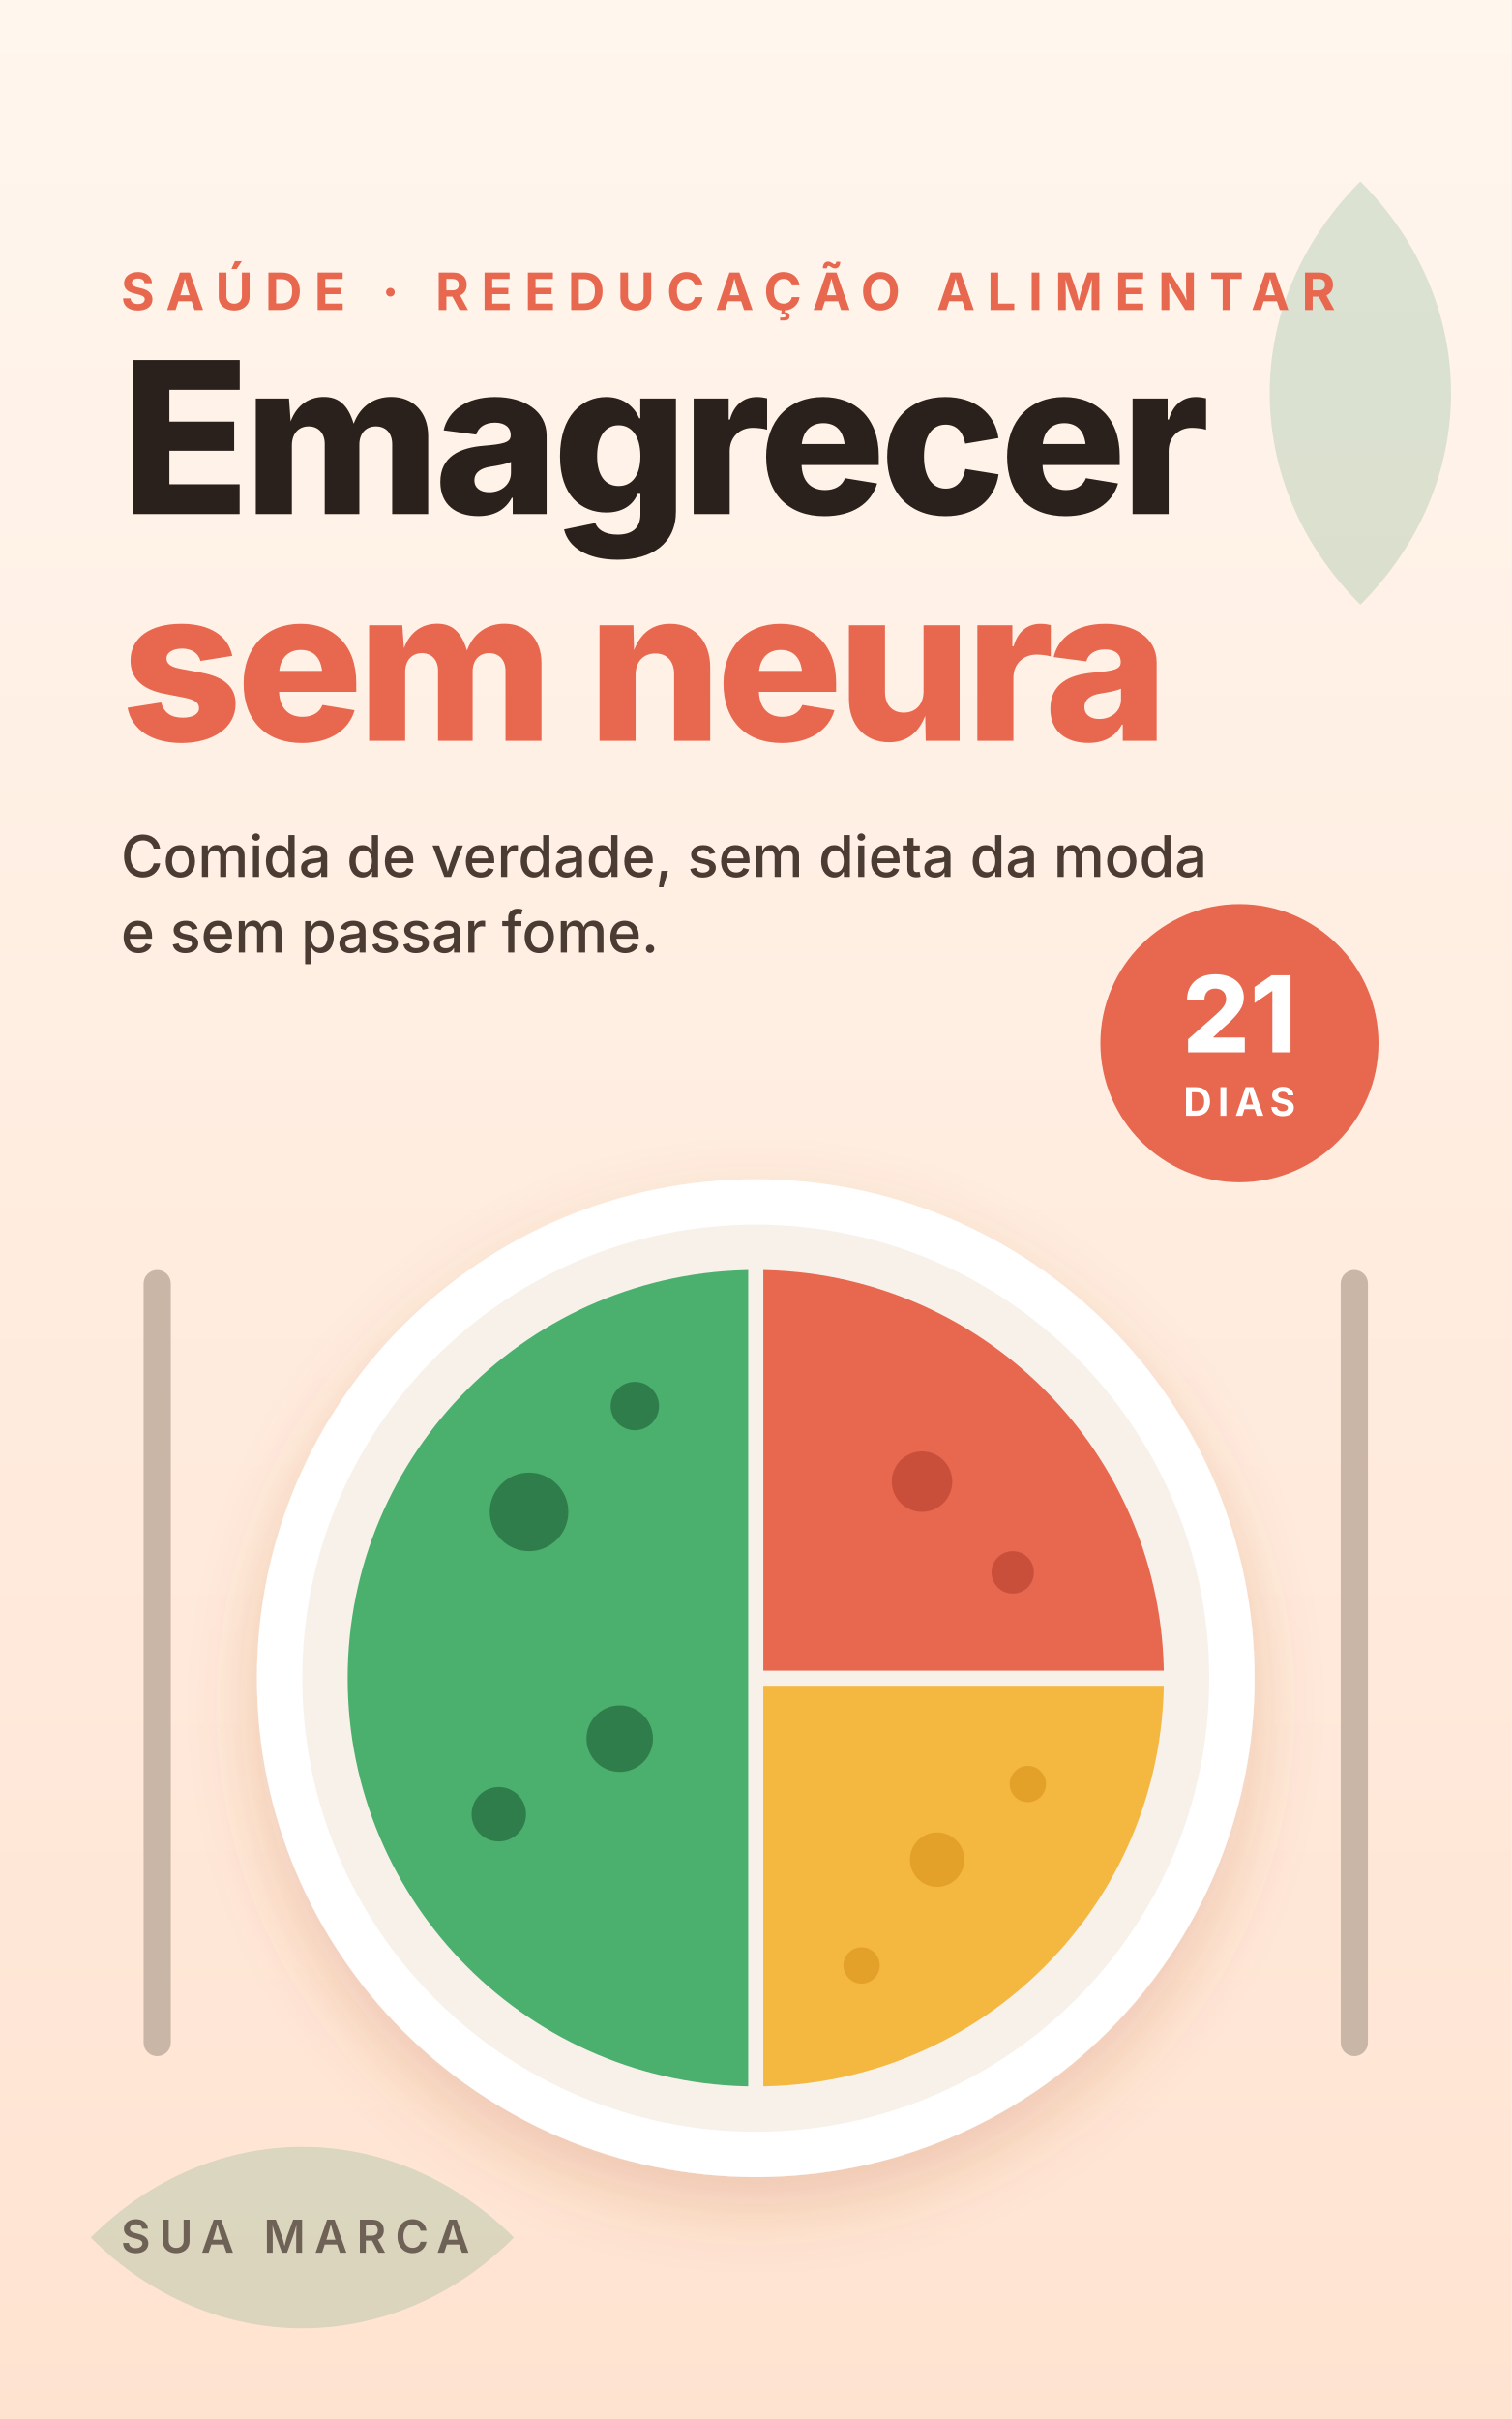
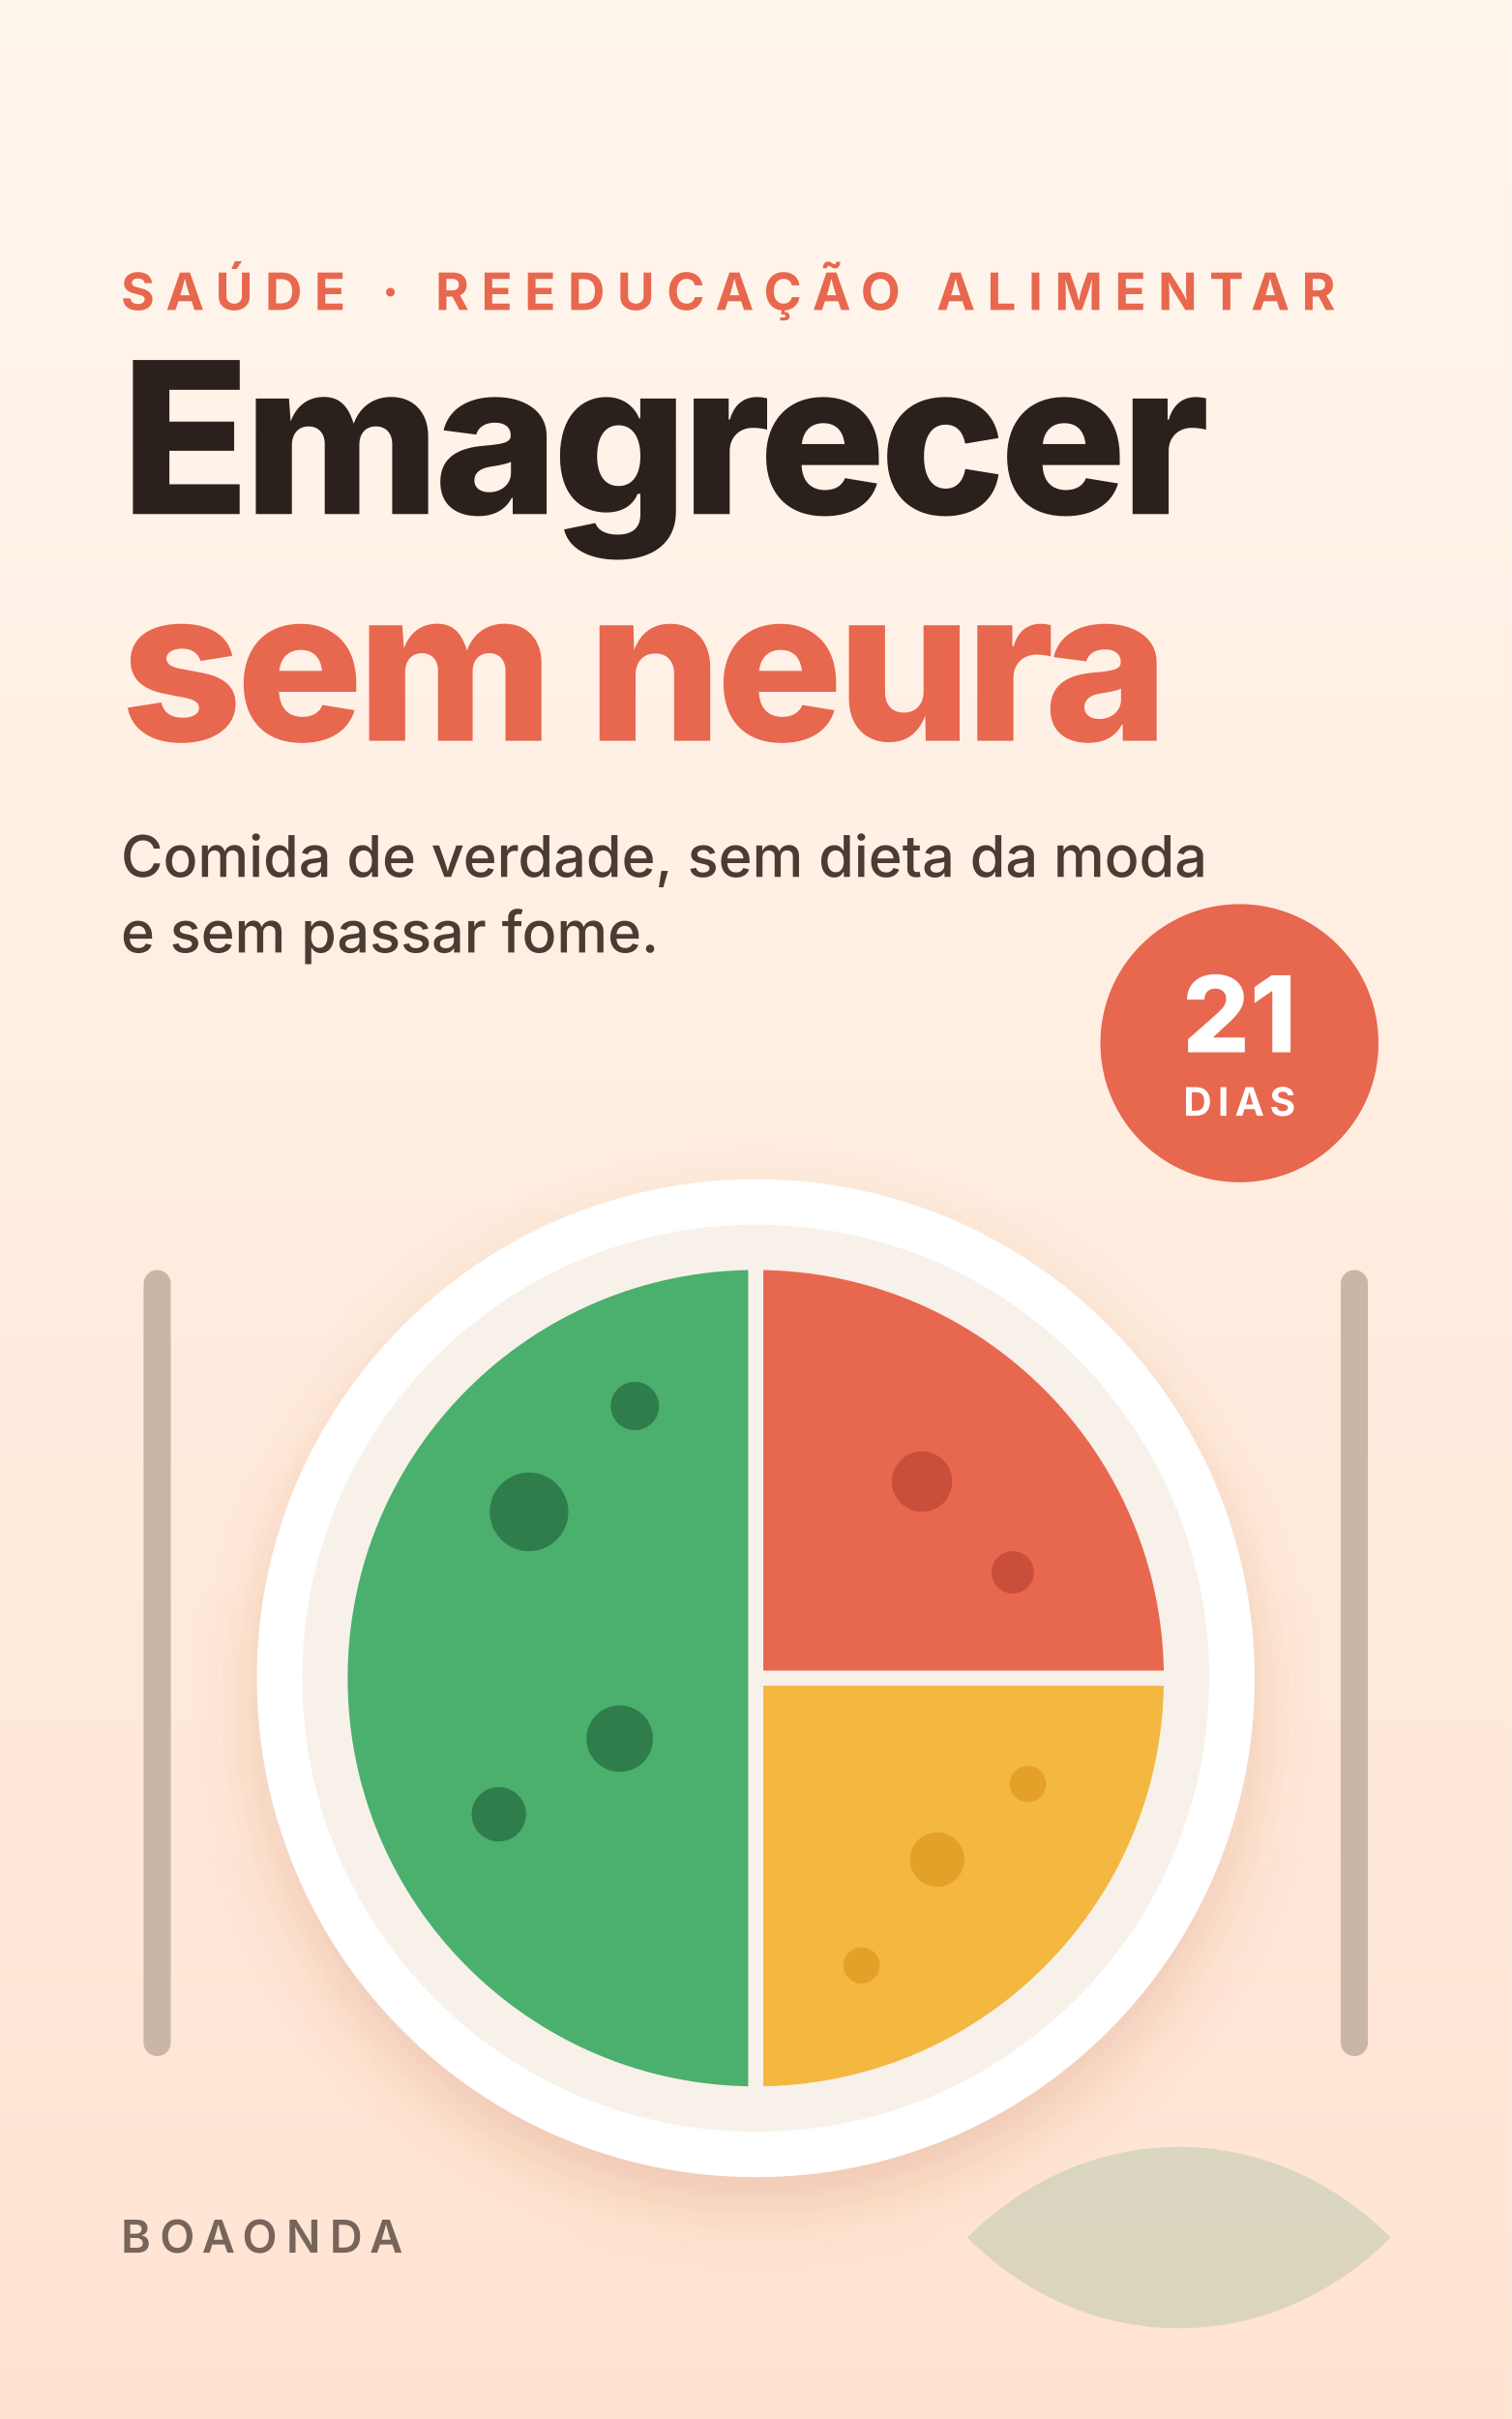
<svg xmlns="http://www.w3.org/2000/svg" viewBox="0 0 1000 1600" preserveAspectRatio="xMidYMid slice" width="1000" height="1600">
  <defs>
    <linearGradient id="bg" x1="0" y1="0" x2="0" y2="1">
      <stop offset="0" stop-color="#FFF6EE" />
      <stop offset="1" stop-color="#FFE3D1" />
    </linearGradient>
    <filter id="sh" x="-20%" y="-20%" width="140%" height="140%">
      <feDropShadow dx="0" dy="18" stdDeviation="22" flood-color="#B4532A" flood-opacity="0.22" />
    </filter>
  </defs>
  <rect width="1000" height="1600" fill="url(#bg)" />
  <g fill="#3A8F5C" opacity="0.18">
-     <path d="M900 120 C980 200 980 320 900 400 C820 320 820 200 900 120Z" />
-     <path d="M60 1480 C140 1400 260 1400 340 1480 C260 1560 140 1560 60 1480Z" />
+     <path d="M640 1480 C720 1400 840 1400 920 1480 C840 1560 720 1560 640 1480Z" />
  </g>
  <g transform="translate(500 1110)" filter="url(#sh)">
    <circle r="330" fill="#ffffff" />
    <circle r="300" fill="#F7F1EA" />
    <path d="M0 0 L0 -270 A270 270 0 0 0 0 270 Z" fill="#4CAF6E" />
    <path d="M0 0 L0 -270 A270 270 0 0 1 270 0 Z" fill="#E8674F" />
    <path d="M0 0 L270 0 A270 270 0 0 1 0 270 Z" fill="#F4B740" />
    <g stroke="#F7F1EA" stroke-width="10">
      <line x1="0" y1="-275" x2="0" y2="275" />
      <line x1="0" y1="0" x2="275" y2="0" />
    </g>
    <g fill="#2F7D4C">
      <circle cx="-150" cy="-110" r="26" />
      <circle cx="-90" cy="40" r="22" />
      <circle cx="-170" cy="90" r="18" />
      <circle cx="-80" cy="-180" r="16" />
    </g>
    <g fill="#C94F3A">
      <circle cx="110" cy="-130" r="20" />
      <circle cx="170" cy="-70" r="14" />
    </g>
    <g fill="#E3A12A">
      <circle cx="120" cy="120" r="18" />
      <circle cx="70" cy="190" r="12" />
      <circle cx="180" cy="70" r="12" />
    </g>
  </g>
  <g fill="#C9B6A6">
    <rect x="95" y="840" width="18" height="520" rx="9" />
    <rect x="887" y="840" width="18" height="520" rx="9" />
  </g>
  <g transform="translate(820 690)">
    <circle r="92" fill="#E8674F" />
    <text text-anchor="middle" y="6" fill="#fff" font-family="Inter, Arial, sans-serif" font-size="70" font-weight="800">21</text>
    <text text-anchor="middle" y="48" fill="#fff" font-family="Inter, Arial, sans-serif" font-size="26" font-weight="700" letter-spacing="4">DIAS</text>
  </g>
  <g font-family="Inter, 'Inter Display', Arial, sans-serif">
    <text x="80" y="205" fill="#E8674F" font-size="34" font-weight="700" letter-spacing="8">SAÚDE · REEDUCAÇÃO ALIMENTAR</text>
    <text x="80" y="340" fill="#2A211C" font-size="140" font-weight="800" letter-spacing="-4">Emagrecer</text>
    <text x="80" y="490" fill="#E8674F" font-size="140" font-weight="800" letter-spacing="-4">sem neura</text>
    <text x="80" y="580" fill="#4A3B33" font-size="38" font-weight="500">Comida de verdade, sem dieta da moda</text>
    <text x="80" y="630" fill="#4A3B33" font-size="38" font-weight="500">e sem passar fome.</text>
-     <text x="80" y="1490" fill="#4A3B33" fill-opacity="0.75" font-size="30" font-weight="600" letter-spacing="6">SUA MARCA</text>
+     <text x="80" y="1490" fill="#4A3B33" fill-opacity="0.75" font-size="30" font-weight="600" letter-spacing="6">BOAONDA</text>
  </g>
</svg>
